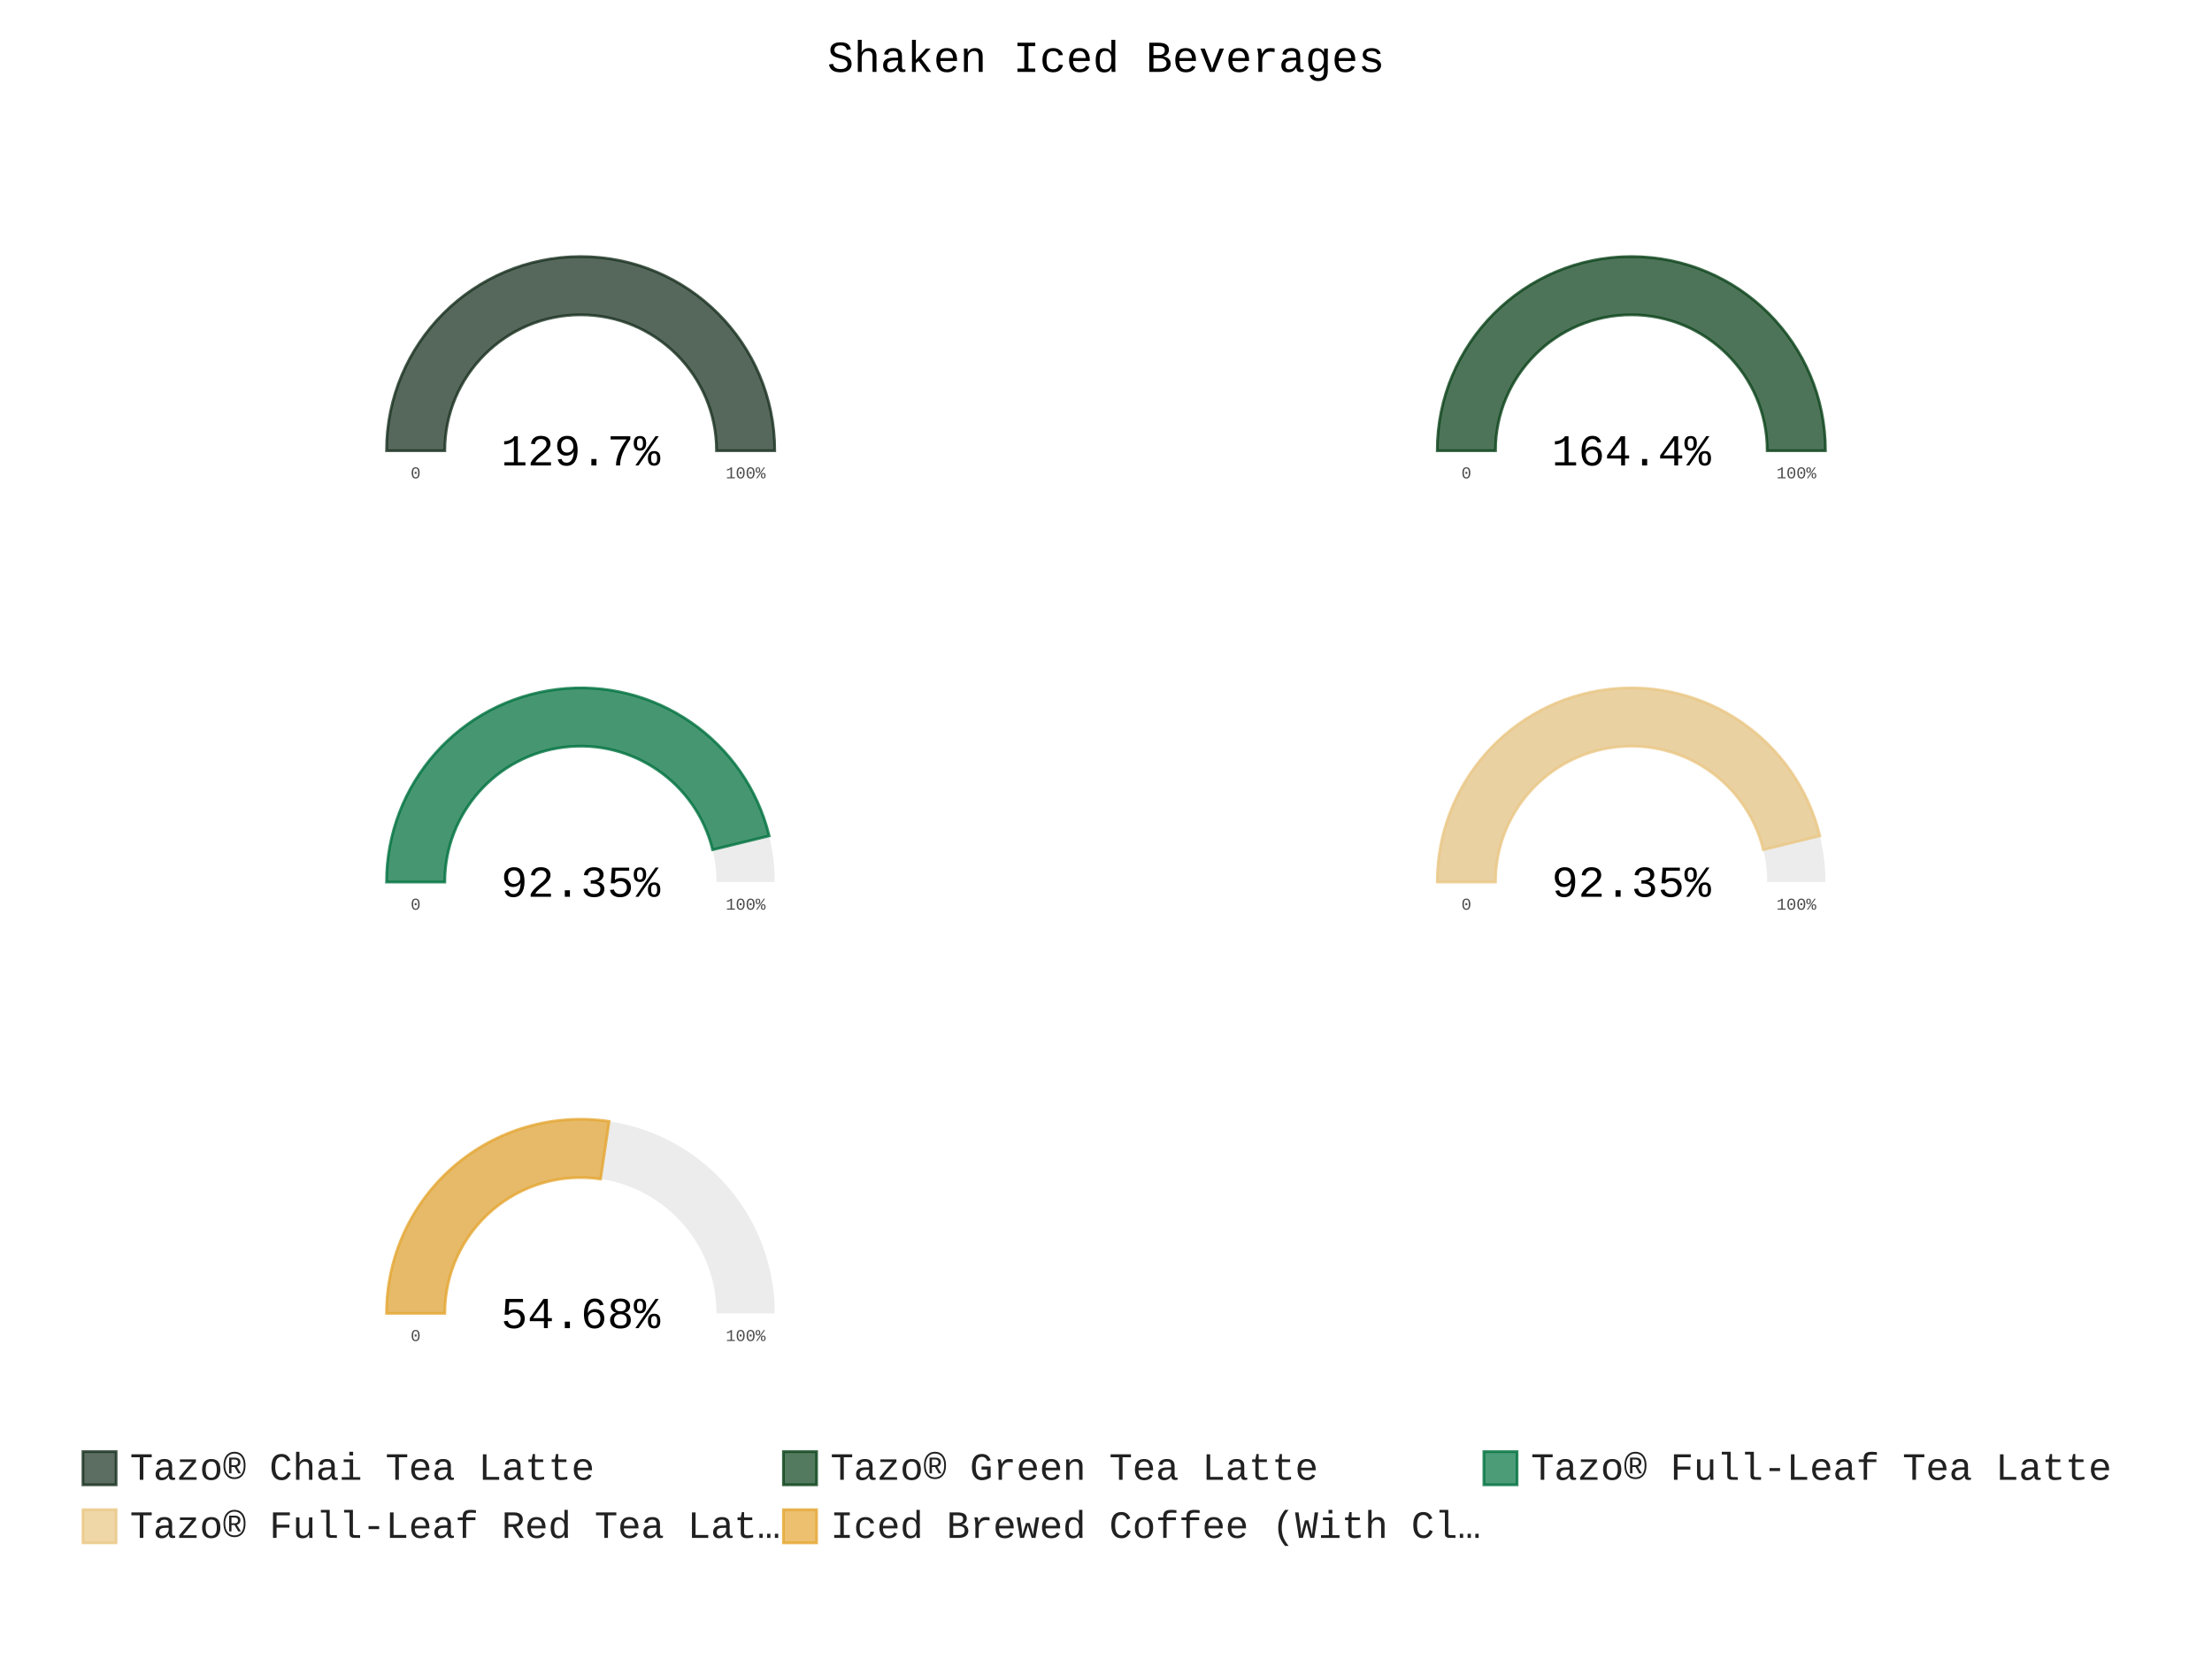
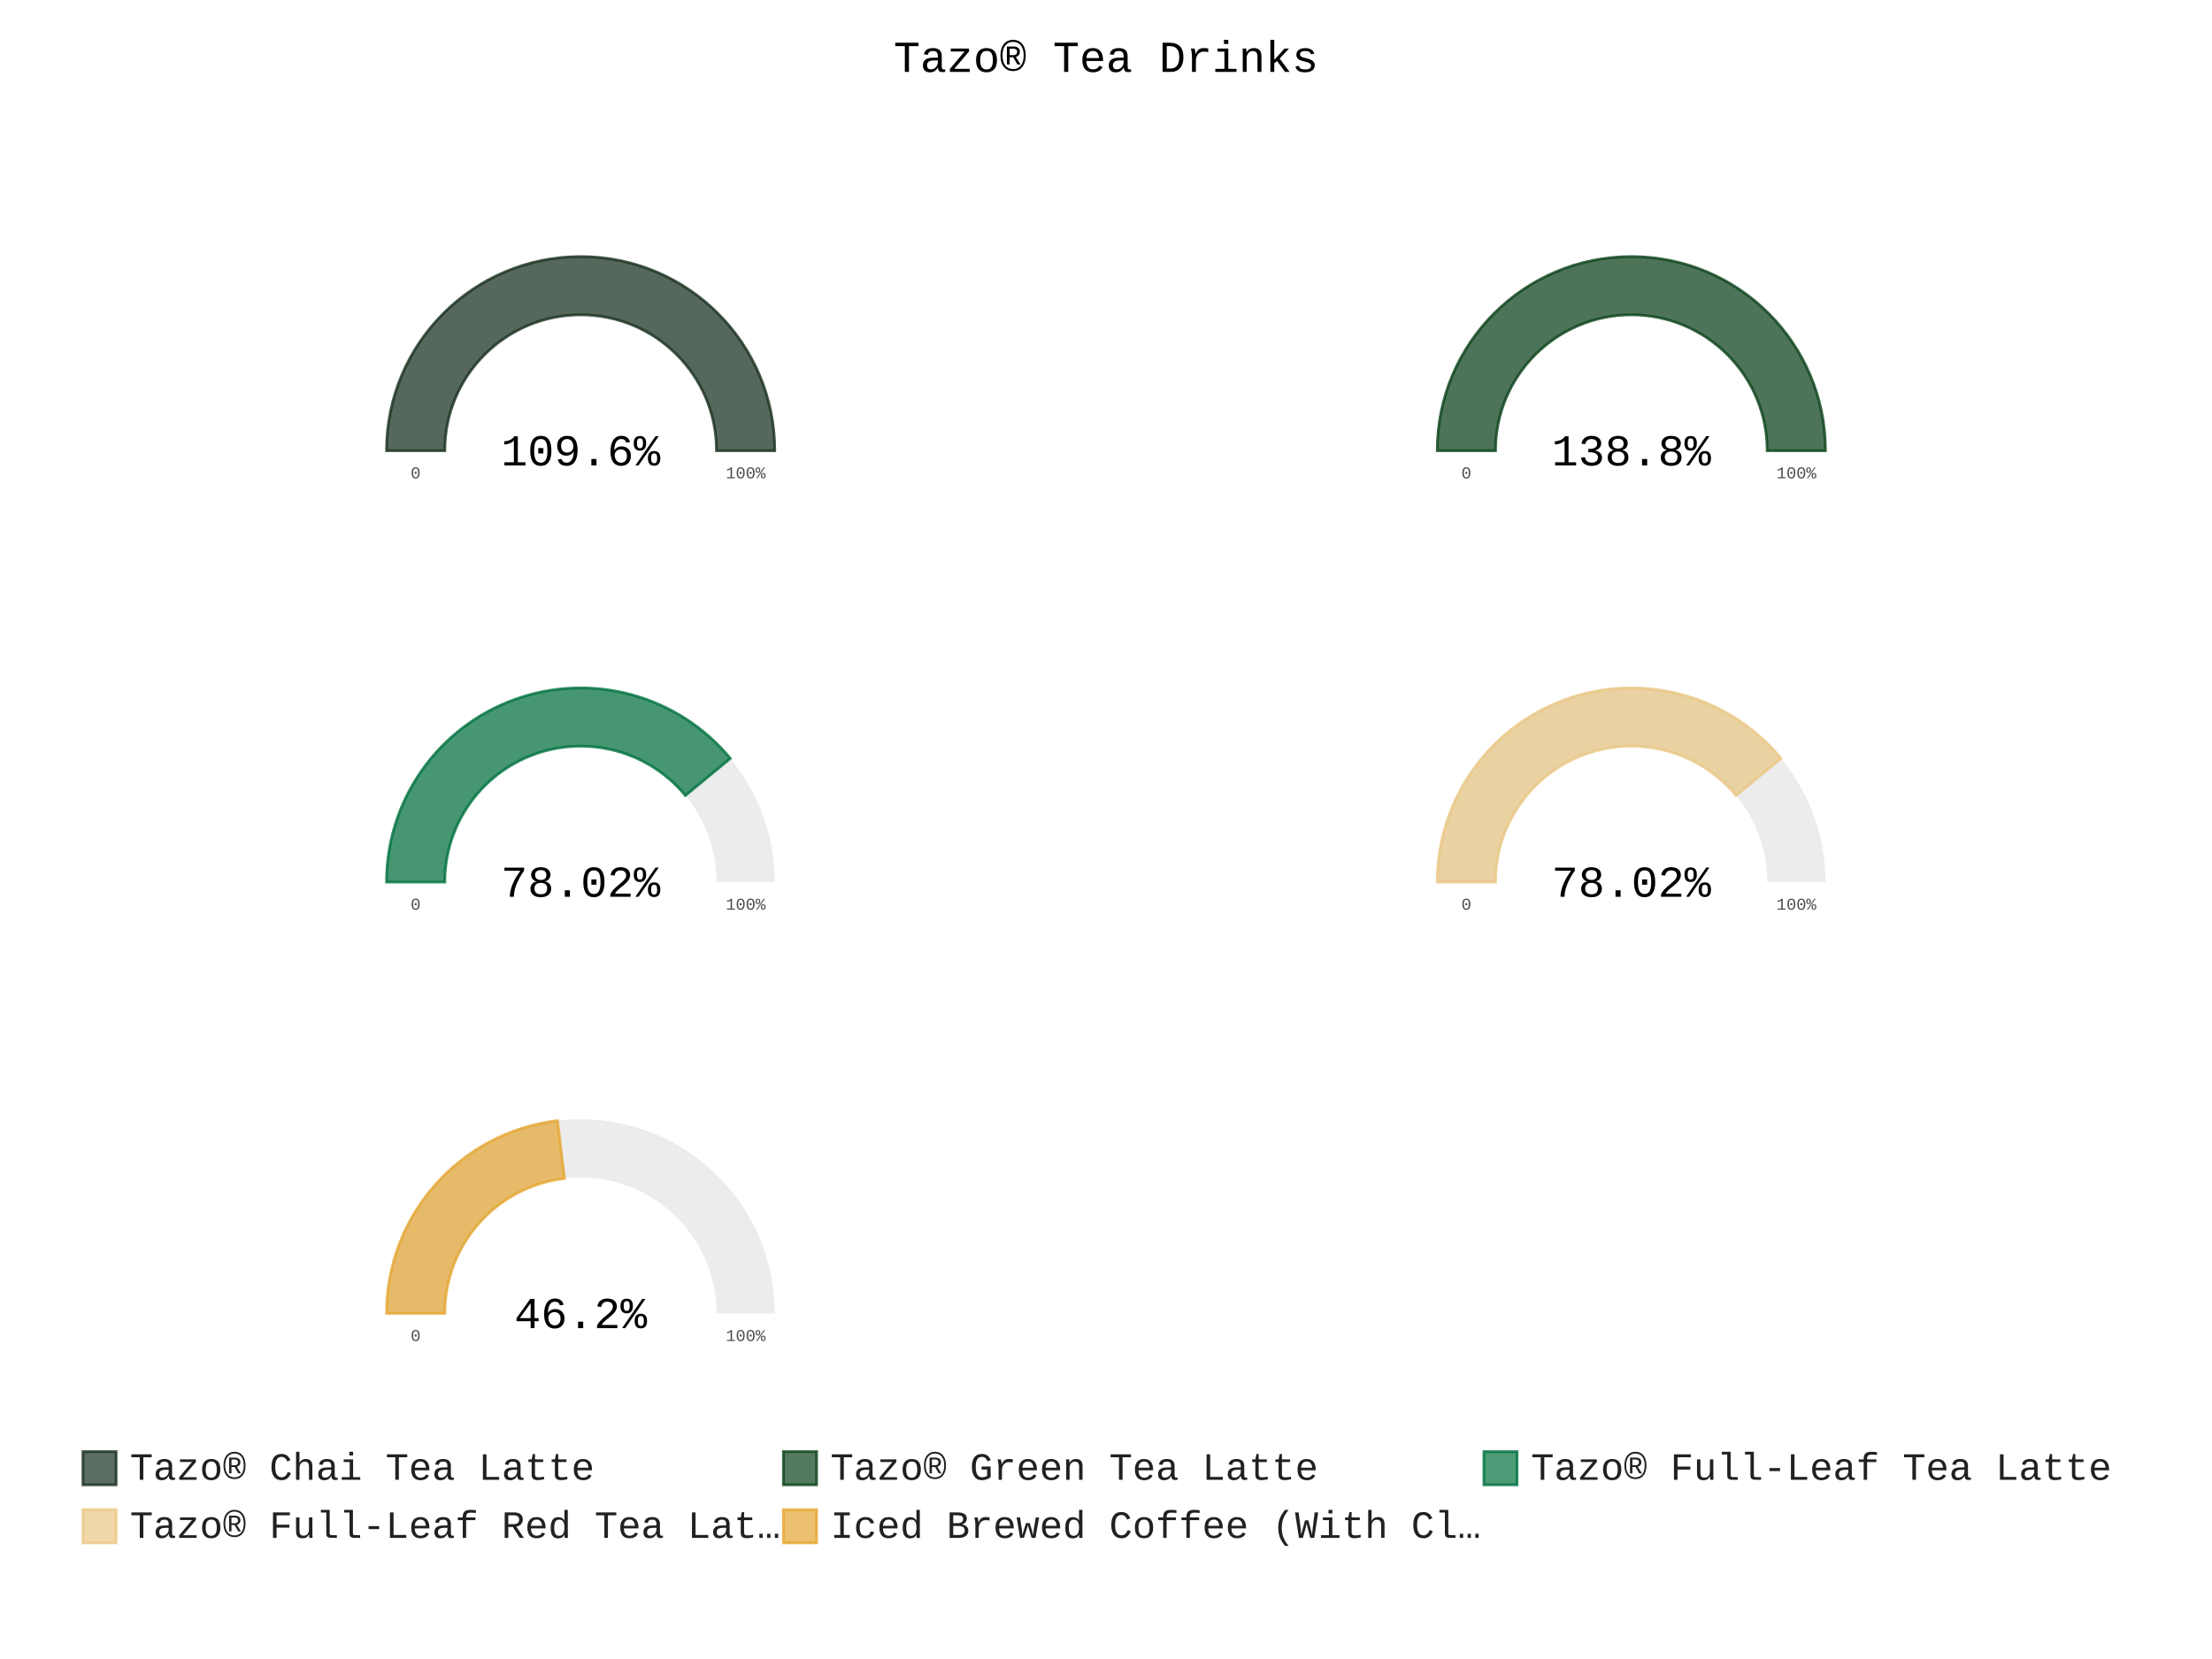
- <svg xmlns="http://www.w3.org/2000/svg" class="pygal-chart" id="chart-8945654b-d9f1-45d2-9f47-d2632e1e79a6" viewBox="0 0 800 600">
+ <svg xmlns="http://www.w3.org/2000/svg" class="pygal-chart" id="chart-f76dd4ec-cec9-4fca-91e6-47c9d8ea7794" viewBox="0 0 800 600">
  <defs>
-     <style type="text/css">#chart-8945654b-d9f1-45d2-9f47-d2632e1e79a6{-webkit-user-select:none;-webkit-font-smoothing:antialiased;font-family:Consolas,"Liberation Mono",Menlo,Courier,monospace}#chart-8945654b-d9f1-45d2-9f47-d2632e1e79a6 .title{font-family:Consolas,"Liberation Mono",Menlo,Courier,monospace;font-size:16px}#chart-8945654b-d9f1-45d2-9f47-d2632e1e79a6 .legends .legend text{font-family:Consolas,"Liberation Mono",Menlo,Courier,monospace;font-size:14px}#chart-8945654b-d9f1-45d2-9f47-d2632e1e79a6 .axis text{font-family:Consolas,"Liberation Mono",Menlo,Courier,monospace;font-size:10px}#chart-8945654b-d9f1-45d2-9f47-d2632e1e79a6 .axis text.major{font-family:Consolas,"Liberation Mono",Menlo,Courier,monospace;font-size:10px}#chart-8945654b-d9f1-45d2-9f47-d2632e1e79a6 .text-overlay text.value{font-family:Consolas,"Liberation Mono",Menlo,Courier,monospace;font-size:16px}#chart-8945654b-d9f1-45d2-9f47-d2632e1e79a6 .text-overlay text.label{font-family:Consolas,"Liberation Mono",Menlo,Courier,monospace;font-size:10px}#chart-8945654b-d9f1-45d2-9f47-d2632e1e79a6 .tooltip{font-family:Consolas,"Liberation Mono",Menlo,Courier,monospace;font-size:14px}#chart-8945654b-d9f1-45d2-9f47-d2632e1e79a6 text.no_data{font-family:Consolas,"Liberation Mono",Menlo,Courier,monospace;font-size:64px}
- #chart-8945654b-d9f1-45d2-9f47-d2632e1e79a6{background-color:transparent}#chart-8945654b-d9f1-45d2-9f47-d2632e1e79a6 path,#chart-8945654b-d9f1-45d2-9f47-d2632e1e79a6 line,#chart-8945654b-d9f1-45d2-9f47-d2632e1e79a6 rect,#chart-8945654b-d9f1-45d2-9f47-d2632e1e79a6 circle{-webkit-transition:150ms;-moz-transition:150ms;transition:150ms}#chart-8945654b-d9f1-45d2-9f47-d2632e1e79a6 .graph &gt; .background{fill:transparent}#chart-8945654b-d9f1-45d2-9f47-d2632e1e79a6 .plot &gt; .background{fill:rgba(255,255,255,1)}#chart-8945654b-d9f1-45d2-9f47-d2632e1e79a6 .graph{fill:rgba(0,0,0,.87)}#chart-8945654b-d9f1-45d2-9f47-d2632e1e79a6 text.no_data{fill:rgba(0,0,0,1)}#chart-8945654b-d9f1-45d2-9f47-d2632e1e79a6 .title{fill:rgba(0,0,0,1)}#chart-8945654b-d9f1-45d2-9f47-d2632e1e79a6 .legends .legend text{fill:rgba(0,0,0,.87)}#chart-8945654b-d9f1-45d2-9f47-d2632e1e79a6 .legends .legend:hover text{fill:rgba(0,0,0,1)}#chart-8945654b-d9f1-45d2-9f47-d2632e1e79a6 .axis .line{stroke:rgba(0,0,0,1)}#chart-8945654b-d9f1-45d2-9f47-d2632e1e79a6 .axis .guide.line{stroke:rgba(0,0,0,.54)}#chart-8945654b-d9f1-45d2-9f47-d2632e1e79a6 .axis .major.line{stroke:rgba(0,0,0,.87)}#chart-8945654b-d9f1-45d2-9f47-d2632e1e79a6 .axis text.major{fill:rgba(0,0,0,1)}#chart-8945654b-d9f1-45d2-9f47-d2632e1e79a6 .axis.y .guides:hover .guide.line,#chart-8945654b-d9f1-45d2-9f47-d2632e1e79a6 .line-graph .axis.x .guides:hover .guide.line,#chart-8945654b-d9f1-45d2-9f47-d2632e1e79a6 .stackedline-graph .axis.x .guides:hover .guide.line,#chart-8945654b-d9f1-45d2-9f47-d2632e1e79a6 .xy-graph .axis.x .guides:hover .guide.line{stroke:rgba(0,0,0,1)}#chart-8945654b-d9f1-45d2-9f47-d2632e1e79a6 .axis .guides:hover text{fill:rgba(0,0,0,1)}#chart-8945654b-d9f1-45d2-9f47-d2632e1e79a6 .reactive{fill-opacity:.7;stroke-opacity:.8}#chart-8945654b-d9f1-45d2-9f47-d2632e1e79a6 .ci{stroke:rgba(0,0,0,.87)}#chart-8945654b-d9f1-45d2-9f47-d2632e1e79a6 .reactive.active,#chart-8945654b-d9f1-45d2-9f47-d2632e1e79a6 .active .reactive{fill-opacity:.8;stroke-opacity:.9;stroke-width:4}#chart-8945654b-d9f1-45d2-9f47-d2632e1e79a6 .ci .reactive.active{stroke-width:1.5}#chart-8945654b-d9f1-45d2-9f47-d2632e1e79a6 .series text{fill:rgba(0,0,0,1)}#chart-8945654b-d9f1-45d2-9f47-d2632e1e79a6 .tooltip rect{fill:rgba(255,255,255,1);stroke:rgba(0,0,0,1);-webkit-transition:opacity 150ms;-moz-transition:opacity 150ms;transition:opacity 150ms}#chart-8945654b-d9f1-45d2-9f47-d2632e1e79a6 .tooltip .label{fill:rgba(0,0,0,.87)}#chart-8945654b-d9f1-45d2-9f47-d2632e1e79a6 .tooltip .label{fill:rgba(0,0,0,.87)}#chart-8945654b-d9f1-45d2-9f47-d2632e1e79a6 .tooltip .legend{font-size:.8em;fill:rgba(0,0,0,.54)}#chart-8945654b-d9f1-45d2-9f47-d2632e1e79a6 .tooltip .x_label{font-size:.6em;fill:rgba(0,0,0,1)}#chart-8945654b-d9f1-45d2-9f47-d2632e1e79a6 .tooltip .xlink{font-size:.5em;text-decoration:underline}#chart-8945654b-d9f1-45d2-9f47-d2632e1e79a6 .tooltip .value{font-size:1.5em}#chart-8945654b-d9f1-45d2-9f47-d2632e1e79a6 .bound{font-size:.5em}#chart-8945654b-d9f1-45d2-9f47-d2632e1e79a6 .max-value{font-size:.75em;fill:rgba(0,0,0,.54)}#chart-8945654b-d9f1-45d2-9f47-d2632e1e79a6 .map-element{fill:rgba(255,255,255,1);stroke:rgba(0,0,0,.54) !important}#chart-8945654b-d9f1-45d2-9f47-d2632e1e79a6 .map-element .reactive{fill-opacity:inherit;stroke-opacity:inherit}#chart-8945654b-d9f1-45d2-9f47-d2632e1e79a6 .color-0,#chart-8945654b-d9f1-45d2-9f47-d2632e1e79a6 .color-0 a:visited{stroke:#18301e;fill:#18301e}#chart-8945654b-d9f1-45d2-9f47-d2632e1e79a6 .color-1,#chart-8945654b-d9f1-45d2-9f47-d2632e1e79a6 .color-1 a:visited{stroke:#0B421A;fill:#0B421A}#chart-8945654b-d9f1-45d2-9f47-d2632e1e79a6 .color-2,#chart-8945654b-d9f1-45d2-9f47-d2632e1e79a6 .color-2 a:visited{stroke:#00723F;fill:#00723F}#chart-8945654b-d9f1-45d2-9f47-d2632e1e79a6 .color-3,#chart-8945654b-d9f1-45d2-9f47-d2632e1e79a6 .color-3 a:visited{stroke:#EAC784;fill:#EAC784}#chart-8945654b-d9f1-45d2-9f47-d2632e1e79a6 .color-4,#chart-8945654b-d9f1-45d2-9f47-d2632e1e79a6 .color-4 a:visited{stroke:#e5a632;fill:#e5a632}#chart-8945654b-d9f1-45d2-9f47-d2632e1e79a6 .text-overlay .color-0 text{fill:#}#chart-8945654b-d9f1-45d2-9f47-d2632e1e79a6 .text-overlay .color-1 text{fill:2}#chart-8945654b-d9f1-45d2-9f47-d2632e1e79a6 .text-overlay .color-2 text{fill:1}#chart-8945654b-d9f1-45d2-9f47-d2632e1e79a6 .text-overlay .color-3 text{fill:2}#chart-8945654b-d9f1-45d2-9f47-d2632e1e79a6 .text-overlay .color-4 text{fill:3}
- #chart-8945654b-d9f1-45d2-9f47-d2632e1e79a6 text.no_data{text-anchor:middle}#chart-8945654b-d9f1-45d2-9f47-d2632e1e79a6 .guide.line{fill:none}#chart-8945654b-d9f1-45d2-9f47-d2632e1e79a6 .centered{text-anchor:middle}#chart-8945654b-d9f1-45d2-9f47-d2632e1e79a6 .title{text-anchor:middle}#chart-8945654b-d9f1-45d2-9f47-d2632e1e79a6 .legends .legend text{fill-opacity:1}#chart-8945654b-d9f1-45d2-9f47-d2632e1e79a6 .axis.x text{text-anchor:middle}#chart-8945654b-d9f1-45d2-9f47-d2632e1e79a6 .axis.x:not(.web) text[transform]{text-anchor:start}#chart-8945654b-d9f1-45d2-9f47-d2632e1e79a6 .axis.x:not(.web) text[transform].backwards{text-anchor:end}#chart-8945654b-d9f1-45d2-9f47-d2632e1e79a6 .axis.y text{text-anchor:end}#chart-8945654b-d9f1-45d2-9f47-d2632e1e79a6 .axis.y text[transform].backwards{text-anchor:start}#chart-8945654b-d9f1-45d2-9f47-d2632e1e79a6 .axis.y2 text{text-anchor:start}#chart-8945654b-d9f1-45d2-9f47-d2632e1e79a6 .axis.y2 text[transform].backwards{text-anchor:end}#chart-8945654b-d9f1-45d2-9f47-d2632e1e79a6 .axis .guide.line{stroke-dasharray:4,4}#chart-8945654b-d9f1-45d2-9f47-d2632e1e79a6 .axis .major.guide.line{stroke-dasharray:6,6}#chart-8945654b-d9f1-45d2-9f47-d2632e1e79a6 .horizontal .axis.y .guide.line,#chart-8945654b-d9f1-45d2-9f47-d2632e1e79a6 .horizontal .axis.y2 .guide.line,#chart-8945654b-d9f1-45d2-9f47-d2632e1e79a6 .vertical .axis.x .guide.line{opacity:0}#chart-8945654b-d9f1-45d2-9f47-d2632e1e79a6 .horizontal .axis.always_show .guide.line,#chart-8945654b-d9f1-45d2-9f47-d2632e1e79a6 .vertical .axis.always_show .guide.line{opacity:1 !important}#chart-8945654b-d9f1-45d2-9f47-d2632e1e79a6 .axis.y .guides:hover .guide.line,#chart-8945654b-d9f1-45d2-9f47-d2632e1e79a6 .axis.y2 .guides:hover .guide.line,#chart-8945654b-d9f1-45d2-9f47-d2632e1e79a6 .axis.x .guides:hover .guide.line{opacity:1}#chart-8945654b-d9f1-45d2-9f47-d2632e1e79a6 .axis .guides:hover text{opacity:1}#chart-8945654b-d9f1-45d2-9f47-d2632e1e79a6 .nofill{fill:none}#chart-8945654b-d9f1-45d2-9f47-d2632e1e79a6 .subtle-fill{fill-opacity:.2}#chart-8945654b-d9f1-45d2-9f47-d2632e1e79a6 .dot{stroke-width:1px;fill-opacity:1}#chart-8945654b-d9f1-45d2-9f47-d2632e1e79a6 .dot.active{stroke-width:5px}#chart-8945654b-d9f1-45d2-9f47-d2632e1e79a6 .dot.negative{fill:transparent}#chart-8945654b-d9f1-45d2-9f47-d2632e1e79a6 text,#chart-8945654b-d9f1-45d2-9f47-d2632e1e79a6 tspan{stroke:none !important}#chart-8945654b-d9f1-45d2-9f47-d2632e1e79a6 .series text.active{opacity:1}#chart-8945654b-d9f1-45d2-9f47-d2632e1e79a6 .tooltip rect{fill-opacity:.95;stroke-width:.5}#chart-8945654b-d9f1-45d2-9f47-d2632e1e79a6 .tooltip text{fill-opacity:1}#chart-8945654b-d9f1-45d2-9f47-d2632e1e79a6 .showable{visibility:hidden}#chart-8945654b-d9f1-45d2-9f47-d2632e1e79a6 .showable.shown{visibility:visible}#chart-8945654b-d9f1-45d2-9f47-d2632e1e79a6 .gauge-background{fill:rgba(229,229,229,1);stroke:none}#chart-8945654b-d9f1-45d2-9f47-d2632e1e79a6 .bg-lines{stroke:transparent;stroke-width:2px}</style>
+     <style type="text/css">#chart-f76dd4ec-cec9-4fca-91e6-47c9d8ea7794{-webkit-user-select:none;-webkit-font-smoothing:antialiased;font-family:Consolas,"Liberation Mono",Menlo,Courier,monospace}#chart-f76dd4ec-cec9-4fca-91e6-47c9d8ea7794 .title{font-family:Consolas,"Liberation Mono",Menlo,Courier,monospace;font-size:16px}#chart-f76dd4ec-cec9-4fca-91e6-47c9d8ea7794 .legends .legend text{font-family:Consolas,"Liberation Mono",Menlo,Courier,monospace;font-size:14px}#chart-f76dd4ec-cec9-4fca-91e6-47c9d8ea7794 .axis text{font-family:Consolas,"Liberation Mono",Menlo,Courier,monospace;font-size:10px}#chart-f76dd4ec-cec9-4fca-91e6-47c9d8ea7794 .axis text.major{font-family:Consolas,"Liberation Mono",Menlo,Courier,monospace;font-size:10px}#chart-f76dd4ec-cec9-4fca-91e6-47c9d8ea7794 .text-overlay text.value{font-family:Consolas,"Liberation Mono",Menlo,Courier,monospace;font-size:16px}#chart-f76dd4ec-cec9-4fca-91e6-47c9d8ea7794 .text-overlay text.label{font-family:Consolas,"Liberation Mono",Menlo,Courier,monospace;font-size:10px}#chart-f76dd4ec-cec9-4fca-91e6-47c9d8ea7794 .tooltip{font-family:Consolas,"Liberation Mono",Menlo,Courier,monospace;font-size:14px}#chart-f76dd4ec-cec9-4fca-91e6-47c9d8ea7794 text.no_data{font-family:Consolas,"Liberation Mono",Menlo,Courier,monospace;font-size:64px}
+ #chart-f76dd4ec-cec9-4fca-91e6-47c9d8ea7794{background-color:transparent}#chart-f76dd4ec-cec9-4fca-91e6-47c9d8ea7794 path,#chart-f76dd4ec-cec9-4fca-91e6-47c9d8ea7794 line,#chart-f76dd4ec-cec9-4fca-91e6-47c9d8ea7794 rect,#chart-f76dd4ec-cec9-4fca-91e6-47c9d8ea7794 circle{-webkit-transition:150ms;-moz-transition:150ms;transition:150ms}#chart-f76dd4ec-cec9-4fca-91e6-47c9d8ea7794 .graph &gt; .background{fill:transparent}#chart-f76dd4ec-cec9-4fca-91e6-47c9d8ea7794 .plot &gt; .background{fill:rgba(255,255,255,1)}#chart-f76dd4ec-cec9-4fca-91e6-47c9d8ea7794 .graph{fill:rgba(0,0,0,.87)}#chart-f76dd4ec-cec9-4fca-91e6-47c9d8ea7794 text.no_data{fill:rgba(0,0,0,1)}#chart-f76dd4ec-cec9-4fca-91e6-47c9d8ea7794 .title{fill:rgba(0,0,0,1)}#chart-f76dd4ec-cec9-4fca-91e6-47c9d8ea7794 .legends .legend text{fill:rgba(0,0,0,.87)}#chart-f76dd4ec-cec9-4fca-91e6-47c9d8ea7794 .legends .legend:hover text{fill:rgba(0,0,0,1)}#chart-f76dd4ec-cec9-4fca-91e6-47c9d8ea7794 .axis .line{stroke:rgba(0,0,0,1)}#chart-f76dd4ec-cec9-4fca-91e6-47c9d8ea7794 .axis .guide.line{stroke:rgba(0,0,0,.54)}#chart-f76dd4ec-cec9-4fca-91e6-47c9d8ea7794 .axis .major.line{stroke:rgba(0,0,0,.87)}#chart-f76dd4ec-cec9-4fca-91e6-47c9d8ea7794 .axis text.major{fill:rgba(0,0,0,1)}#chart-f76dd4ec-cec9-4fca-91e6-47c9d8ea7794 .axis.y .guides:hover .guide.line,#chart-f76dd4ec-cec9-4fca-91e6-47c9d8ea7794 .line-graph .axis.x .guides:hover .guide.line,#chart-f76dd4ec-cec9-4fca-91e6-47c9d8ea7794 .stackedline-graph .axis.x .guides:hover .guide.line,#chart-f76dd4ec-cec9-4fca-91e6-47c9d8ea7794 .xy-graph .axis.x .guides:hover .guide.line{stroke:rgba(0,0,0,1)}#chart-f76dd4ec-cec9-4fca-91e6-47c9d8ea7794 .axis .guides:hover text{fill:rgba(0,0,0,1)}#chart-f76dd4ec-cec9-4fca-91e6-47c9d8ea7794 .reactive{fill-opacity:.7;stroke-opacity:.8}#chart-f76dd4ec-cec9-4fca-91e6-47c9d8ea7794 .ci{stroke:rgba(0,0,0,.87)}#chart-f76dd4ec-cec9-4fca-91e6-47c9d8ea7794 .reactive.active,#chart-f76dd4ec-cec9-4fca-91e6-47c9d8ea7794 .active .reactive{fill-opacity:.8;stroke-opacity:.9;stroke-width:4}#chart-f76dd4ec-cec9-4fca-91e6-47c9d8ea7794 .ci .reactive.active{stroke-width:1.5}#chart-f76dd4ec-cec9-4fca-91e6-47c9d8ea7794 .series text{fill:rgba(0,0,0,1)}#chart-f76dd4ec-cec9-4fca-91e6-47c9d8ea7794 .tooltip rect{fill:rgba(255,255,255,1);stroke:rgba(0,0,0,1);-webkit-transition:opacity 150ms;-moz-transition:opacity 150ms;transition:opacity 150ms}#chart-f76dd4ec-cec9-4fca-91e6-47c9d8ea7794 .tooltip .label{fill:rgba(0,0,0,.87)}#chart-f76dd4ec-cec9-4fca-91e6-47c9d8ea7794 .tooltip .label{fill:rgba(0,0,0,.87)}#chart-f76dd4ec-cec9-4fca-91e6-47c9d8ea7794 .tooltip .legend{font-size:.8em;fill:rgba(0,0,0,.54)}#chart-f76dd4ec-cec9-4fca-91e6-47c9d8ea7794 .tooltip .x_label{font-size:.6em;fill:rgba(0,0,0,1)}#chart-f76dd4ec-cec9-4fca-91e6-47c9d8ea7794 .tooltip .xlink{font-size:.5em;text-decoration:underline}#chart-f76dd4ec-cec9-4fca-91e6-47c9d8ea7794 .tooltip .value{font-size:1.5em}#chart-f76dd4ec-cec9-4fca-91e6-47c9d8ea7794 .bound{font-size:.5em}#chart-f76dd4ec-cec9-4fca-91e6-47c9d8ea7794 .max-value{font-size:.75em;fill:rgba(0,0,0,.54)}#chart-f76dd4ec-cec9-4fca-91e6-47c9d8ea7794 .map-element{fill:rgba(255,255,255,1);stroke:rgba(0,0,0,.54) !important}#chart-f76dd4ec-cec9-4fca-91e6-47c9d8ea7794 .map-element .reactive{fill-opacity:inherit;stroke-opacity:inherit}#chart-f76dd4ec-cec9-4fca-91e6-47c9d8ea7794 .color-0,#chart-f76dd4ec-cec9-4fca-91e6-47c9d8ea7794 .color-0 a:visited{stroke:#18301e;fill:#18301e}#chart-f76dd4ec-cec9-4fca-91e6-47c9d8ea7794 .color-1,#chart-f76dd4ec-cec9-4fca-91e6-47c9d8ea7794 .color-1 a:visited{stroke:#0B421A;fill:#0B421A}#chart-f76dd4ec-cec9-4fca-91e6-47c9d8ea7794 .color-2,#chart-f76dd4ec-cec9-4fca-91e6-47c9d8ea7794 .color-2 a:visited{stroke:#00723F;fill:#00723F}#chart-f76dd4ec-cec9-4fca-91e6-47c9d8ea7794 .color-3,#chart-f76dd4ec-cec9-4fca-91e6-47c9d8ea7794 .color-3 a:visited{stroke:#EAC784;fill:#EAC784}#chart-f76dd4ec-cec9-4fca-91e6-47c9d8ea7794 .color-4,#chart-f76dd4ec-cec9-4fca-91e6-47c9d8ea7794 .color-4 a:visited{stroke:#e5a632;fill:#e5a632}#chart-f76dd4ec-cec9-4fca-91e6-47c9d8ea7794 .text-overlay .color-0 text{fill:#}#chart-f76dd4ec-cec9-4fca-91e6-47c9d8ea7794 .text-overlay .color-1 text{fill:2}#chart-f76dd4ec-cec9-4fca-91e6-47c9d8ea7794 .text-overlay .color-2 text{fill:1}#chart-f76dd4ec-cec9-4fca-91e6-47c9d8ea7794 .text-overlay .color-3 text{fill:2}#chart-f76dd4ec-cec9-4fca-91e6-47c9d8ea7794 .text-overlay .color-4 text{fill:3}
+ #chart-f76dd4ec-cec9-4fca-91e6-47c9d8ea7794 text.no_data{text-anchor:middle}#chart-f76dd4ec-cec9-4fca-91e6-47c9d8ea7794 .guide.line{fill:none}#chart-f76dd4ec-cec9-4fca-91e6-47c9d8ea7794 .centered{text-anchor:middle}#chart-f76dd4ec-cec9-4fca-91e6-47c9d8ea7794 .title{text-anchor:middle}#chart-f76dd4ec-cec9-4fca-91e6-47c9d8ea7794 .legends .legend text{fill-opacity:1}#chart-f76dd4ec-cec9-4fca-91e6-47c9d8ea7794 .axis.x text{text-anchor:middle}#chart-f76dd4ec-cec9-4fca-91e6-47c9d8ea7794 .axis.x:not(.web) text[transform]{text-anchor:start}#chart-f76dd4ec-cec9-4fca-91e6-47c9d8ea7794 .axis.x:not(.web) text[transform].backwards{text-anchor:end}#chart-f76dd4ec-cec9-4fca-91e6-47c9d8ea7794 .axis.y text{text-anchor:end}#chart-f76dd4ec-cec9-4fca-91e6-47c9d8ea7794 .axis.y text[transform].backwards{text-anchor:start}#chart-f76dd4ec-cec9-4fca-91e6-47c9d8ea7794 .axis.y2 text{text-anchor:start}#chart-f76dd4ec-cec9-4fca-91e6-47c9d8ea7794 .axis.y2 text[transform].backwards{text-anchor:end}#chart-f76dd4ec-cec9-4fca-91e6-47c9d8ea7794 .axis .guide.line{stroke-dasharray:4,4}#chart-f76dd4ec-cec9-4fca-91e6-47c9d8ea7794 .axis .major.guide.line{stroke-dasharray:6,6}#chart-f76dd4ec-cec9-4fca-91e6-47c9d8ea7794 .horizontal .axis.y .guide.line,#chart-f76dd4ec-cec9-4fca-91e6-47c9d8ea7794 .horizontal .axis.y2 .guide.line,#chart-f76dd4ec-cec9-4fca-91e6-47c9d8ea7794 .vertical .axis.x .guide.line{opacity:0}#chart-f76dd4ec-cec9-4fca-91e6-47c9d8ea7794 .horizontal .axis.always_show .guide.line,#chart-f76dd4ec-cec9-4fca-91e6-47c9d8ea7794 .vertical .axis.always_show .guide.line{opacity:1 !important}#chart-f76dd4ec-cec9-4fca-91e6-47c9d8ea7794 .axis.y .guides:hover .guide.line,#chart-f76dd4ec-cec9-4fca-91e6-47c9d8ea7794 .axis.y2 .guides:hover .guide.line,#chart-f76dd4ec-cec9-4fca-91e6-47c9d8ea7794 .axis.x .guides:hover .guide.line{opacity:1}#chart-f76dd4ec-cec9-4fca-91e6-47c9d8ea7794 .axis .guides:hover text{opacity:1}#chart-f76dd4ec-cec9-4fca-91e6-47c9d8ea7794 .nofill{fill:none}#chart-f76dd4ec-cec9-4fca-91e6-47c9d8ea7794 .subtle-fill{fill-opacity:.2}#chart-f76dd4ec-cec9-4fca-91e6-47c9d8ea7794 .dot{stroke-width:1px;fill-opacity:1}#chart-f76dd4ec-cec9-4fca-91e6-47c9d8ea7794 .dot.active{stroke-width:5px}#chart-f76dd4ec-cec9-4fca-91e6-47c9d8ea7794 .dot.negative{fill:transparent}#chart-f76dd4ec-cec9-4fca-91e6-47c9d8ea7794 text,#chart-f76dd4ec-cec9-4fca-91e6-47c9d8ea7794 tspan{stroke:none !important}#chart-f76dd4ec-cec9-4fca-91e6-47c9d8ea7794 .series text.active{opacity:1}#chart-f76dd4ec-cec9-4fca-91e6-47c9d8ea7794 .tooltip rect{fill-opacity:.95;stroke-width:.5}#chart-f76dd4ec-cec9-4fca-91e6-47c9d8ea7794 .tooltip text{fill-opacity:1}#chart-f76dd4ec-cec9-4fca-91e6-47c9d8ea7794 .showable{visibility:hidden}#chart-f76dd4ec-cec9-4fca-91e6-47c9d8ea7794 .showable.shown{visibility:visible}#chart-f76dd4ec-cec9-4fca-91e6-47c9d8ea7794 .gauge-background{fill:rgba(229,229,229,1);stroke:none}#chart-f76dd4ec-cec9-4fca-91e6-47c9d8ea7794 .bg-lines{stroke:transparent;stroke-width:2px}</style>
  </defs>
  <g class="graph solidgauge-graph vertical">
    <rect class="background" height="600" width="800" x="0" y="0" />
    <g class="plot" transform="translate(20, 46)">
      <rect class="background" height="468.0" width="760" x="0" y="0" />
      <path class="bg-lines" d="M380.0 0 L380.0 468.0" />
      <path class="bg-lines" d="M0 156.0 L760 156.0" />
      <path class="bg-lines" d="M0 312.0 L760 312.0" />
      <g class="series serie-0 color-0">
        <path class="gauge-background reactive" d="M119.8 117 A70.2 70.2 0 1 1 260.2 117 L239.14 117 A49.14 49.14 0 1 0 140.86 117 z" />
        <text class="y-0 bound reactive" text-anchor="middle" x="130.33" y="127">0</text>
        <text class="y-1 bound reactive" text-anchor="middle" x="249.67" y="127.0">100%</text>
        <g class="gauge">
          <path class="slice reactive tooltip-trigger" d="M119.8 117 A70.2 70.2 0 0 1 260.2 117 L239.14 117 A49.14 49.14 0 0 0 140.86 117 z" />
        </g>
      </g>
      <g class="series serie-1 color-1">
        <path class="gauge-background reactive" d="M499.8 117 A70.2 70.2 0 1 1 640.2 117 L619.14 117 A49.14 49.14 0 1 0 520.86 117 z" />
        <text class="y-0 bound reactive" text-anchor="middle" x="510.33" y="127">0</text>
        <text class="y-1 bound reactive" text-anchor="middle" x="629.67" y="127.0">100%</text>
        <g class="gauge">
          <path class="slice reactive tooltip-trigger" d="M499.8 117 A70.2 70.2 0 0 1 640.2 117 L619.14 117 A49.14 49.14 0 0 0 520.86 117 z" />
        </g>
      </g>
      <g class="series serie-2 color-2">
        <path class="gauge-background reactive" d="M119.8 273 A70.2 70.2 0 1 1 260.2 273 L239.14 273 A49.14 49.14 0 1 0 140.86 273 z" />
        <text class="y-0 bound reactive" text-anchor="middle" x="130.33" y="283.0">0</text>
        <text class="y-1 bound reactive" text-anchor="middle" x="249.67" y="283.0">100%</text>
        <g class="gauge">
-           <path class="slice reactive tooltip-trigger" d="M119.8 273 A70.2 70.2 0 0 1 258.184 256.297 L237.729 261.308 A49.14 49.14 0 0 0 140.86 273 z" />
+           <path class="slice reactive tooltip-trigger" d="M119.8 273 A70.2 70.2 0 0 1 244.121 228.291 L227.885 241.703 A49.14 49.14 0 0 0 140.86 273 z" />
        </g>
      </g>
      <g class="series serie-3 color-3">
        <path class="gauge-background reactive" d="M499.8 273 A70.2 70.2 0 1 1 640.2 273 L619.14 273 A49.14 49.14 0 1 0 520.86 273 z" />
        <text class="y-0 bound reactive" text-anchor="middle" x="510.33" y="283.0">0</text>
        <text class="y-1 bound reactive" text-anchor="middle" x="629.67" y="283.0">100%</text>
        <g class="gauge">
-           <path class="slice reactive tooltip-trigger" d="M499.8 273 A70.2 70.2 0 0 1 638.184 256.297 L617.729 261.308 A49.14 49.14 0 0 0 520.86 273 z" />
+           <path class="slice reactive tooltip-trigger" d="M499.8 273 A70.2 70.2 0 0 1 624.121 228.291 L607.885 241.703 A49.14 49.14 0 0 0 520.86 273 z" />
        </g>
      </g>
      <g class="series serie-4 color-4">
        <path class="gauge-background reactive" d="M119.8 429 A70.2 70.2 0 1 1 260.2 429 L239.14 429 A49.14 49.14 0 1 0 140.86 429 z" />
        <text class="y-0 bound reactive" text-anchor="middle" x="130.33" y="439.0">0</text>
        <text class="y-1 bound reactive" text-anchor="middle" x="249.67" y="439.0">100%</text>
        <g class="gauge">
-           <path class="slice reactive tooltip-trigger" d="M119.8 429 A70.2 70.2 0 0 1 200.29 359.558 L197.203 380.391 A49.14 49.14 0 0 0 140.86 429 z" />
+           <path class="slice reactive tooltip-trigger" d="M119.8 429 A70.2 70.2 0 0 1 181.634 359.3 L184.144 380.21 A49.14 49.14 0 0 0 140.86 429 z" />
        </g>
      </g>
    </g>
    <g class="titles">
-       <text class="title plot_title" x="400.0" y="26">Shaken Iced Beverages</text>
+       <text class="title plot_title" x="400.0" y="26">Tazo® Tea Drinks</text>
    </g>
    <g class="plot overlay" transform="translate(20, 46)">
      <g class="series serie-0 color-0" />
      <g class="series serie-1 color-1" />
      <g class="series serie-2 color-2" />
      <g class="series serie-3 color-3" />
      <g class="series serie-4 color-4" />
    </g>
    <g class="plot text-overlay" transform="translate(20, 46)">
      <g class="series serie-0 color-0">
-         <text class="value gauge-sum" text-anchor="middle" x="190.0" y="122.333">129.7%</text>
+         <text class="value gauge-sum" text-anchor="middle" x="190.0" y="122.333">109.6%</text>
      </g>
      <g class="series serie-1 color-1">
-         <text class="value gauge-sum" text-anchor="middle" x="570.0" y="122.333">164.4%</text>
+         <text class="value gauge-sum" text-anchor="middle" x="570.0" y="122.333">138.8%</text>
      </g>
      <g class="series serie-2 color-2">
-         <text class="value gauge-sum" text-anchor="middle" x="190.0" y="278.333">92.35%</text>
+         <text class="value gauge-sum" text-anchor="middle" x="190.0" y="278.333">78.02%</text>
      </g>
      <g class="series serie-3 color-3">
-         <text class="value gauge-sum" text-anchor="middle" x="570.0" y="278.333">92.35%</text>
+         <text class="value gauge-sum" text-anchor="middle" x="570.0" y="278.333">78.02%</text>
      </g>
      <g class="series serie-4 color-4">
-         <text class="value gauge-sum" text-anchor="middle" x="190.0" y="434.333">54.68%</text>
+         <text class="value gauge-sum" text-anchor="middle" x="190.0" y="434.333">46.2%</text>
      </g>
    </g>
    <g class="plot tooltip-overlay" transform="translate(20, 46)">
      <g class="tooltip" style="opacity: 0" transform="translate(0 0)">
        <rect class="tooltip-box" height="0" rx="0" ry="0" width="0" />
        <g class="text" />
      </g>
    </g>
    <g class="legends" transform="translate(30, 524)">
      <g class="legend reactive activate-serie" id="activate-serie-0">
        <rect class="color-0 reactive" height="12" width="12" x="0.0" y="1.0" />
        <text x="17.0" y="11.2">Tazo® Chai Tea Latte</text>
      </g>
      <g class="legend reactive activate-serie" id="activate-serie-1">
        <rect class="color-1 reactive" height="12" width="12" x="253.333" y="1.0" />
        <text x="270.333" y="11.2">Tazo® Green Tea Latte</text>
      </g>
      <g class="legend reactive activate-serie" id="activate-serie-2">
        <rect class="color-2 reactive" height="12" width="12" x="506.667" y="1.0" />
        <text x="523.667" y="11.2">Tazo® Full-Leaf Tea Latte</text>
      </g>
      <g class="legend reactive activate-serie" id="activate-serie-3">
        <rect class="color-3 reactive" height="12" width="12" x="0.0" y="22.0" />
        <text x="17.0" y="32.2">Tazo® Full-Leaf Red Tea Lat…</text>
      </g>
      <g class="legend reactive activate-serie" id="activate-serie-4">
        <rect class="color-4 reactive" height="12" width="12" x="253.333" y="22.0" />
        <text x="270.333" y="32.2">Iced Brewed Coffee (With Cl…</text>
      </g>
    </g>
  </g>
</svg>
